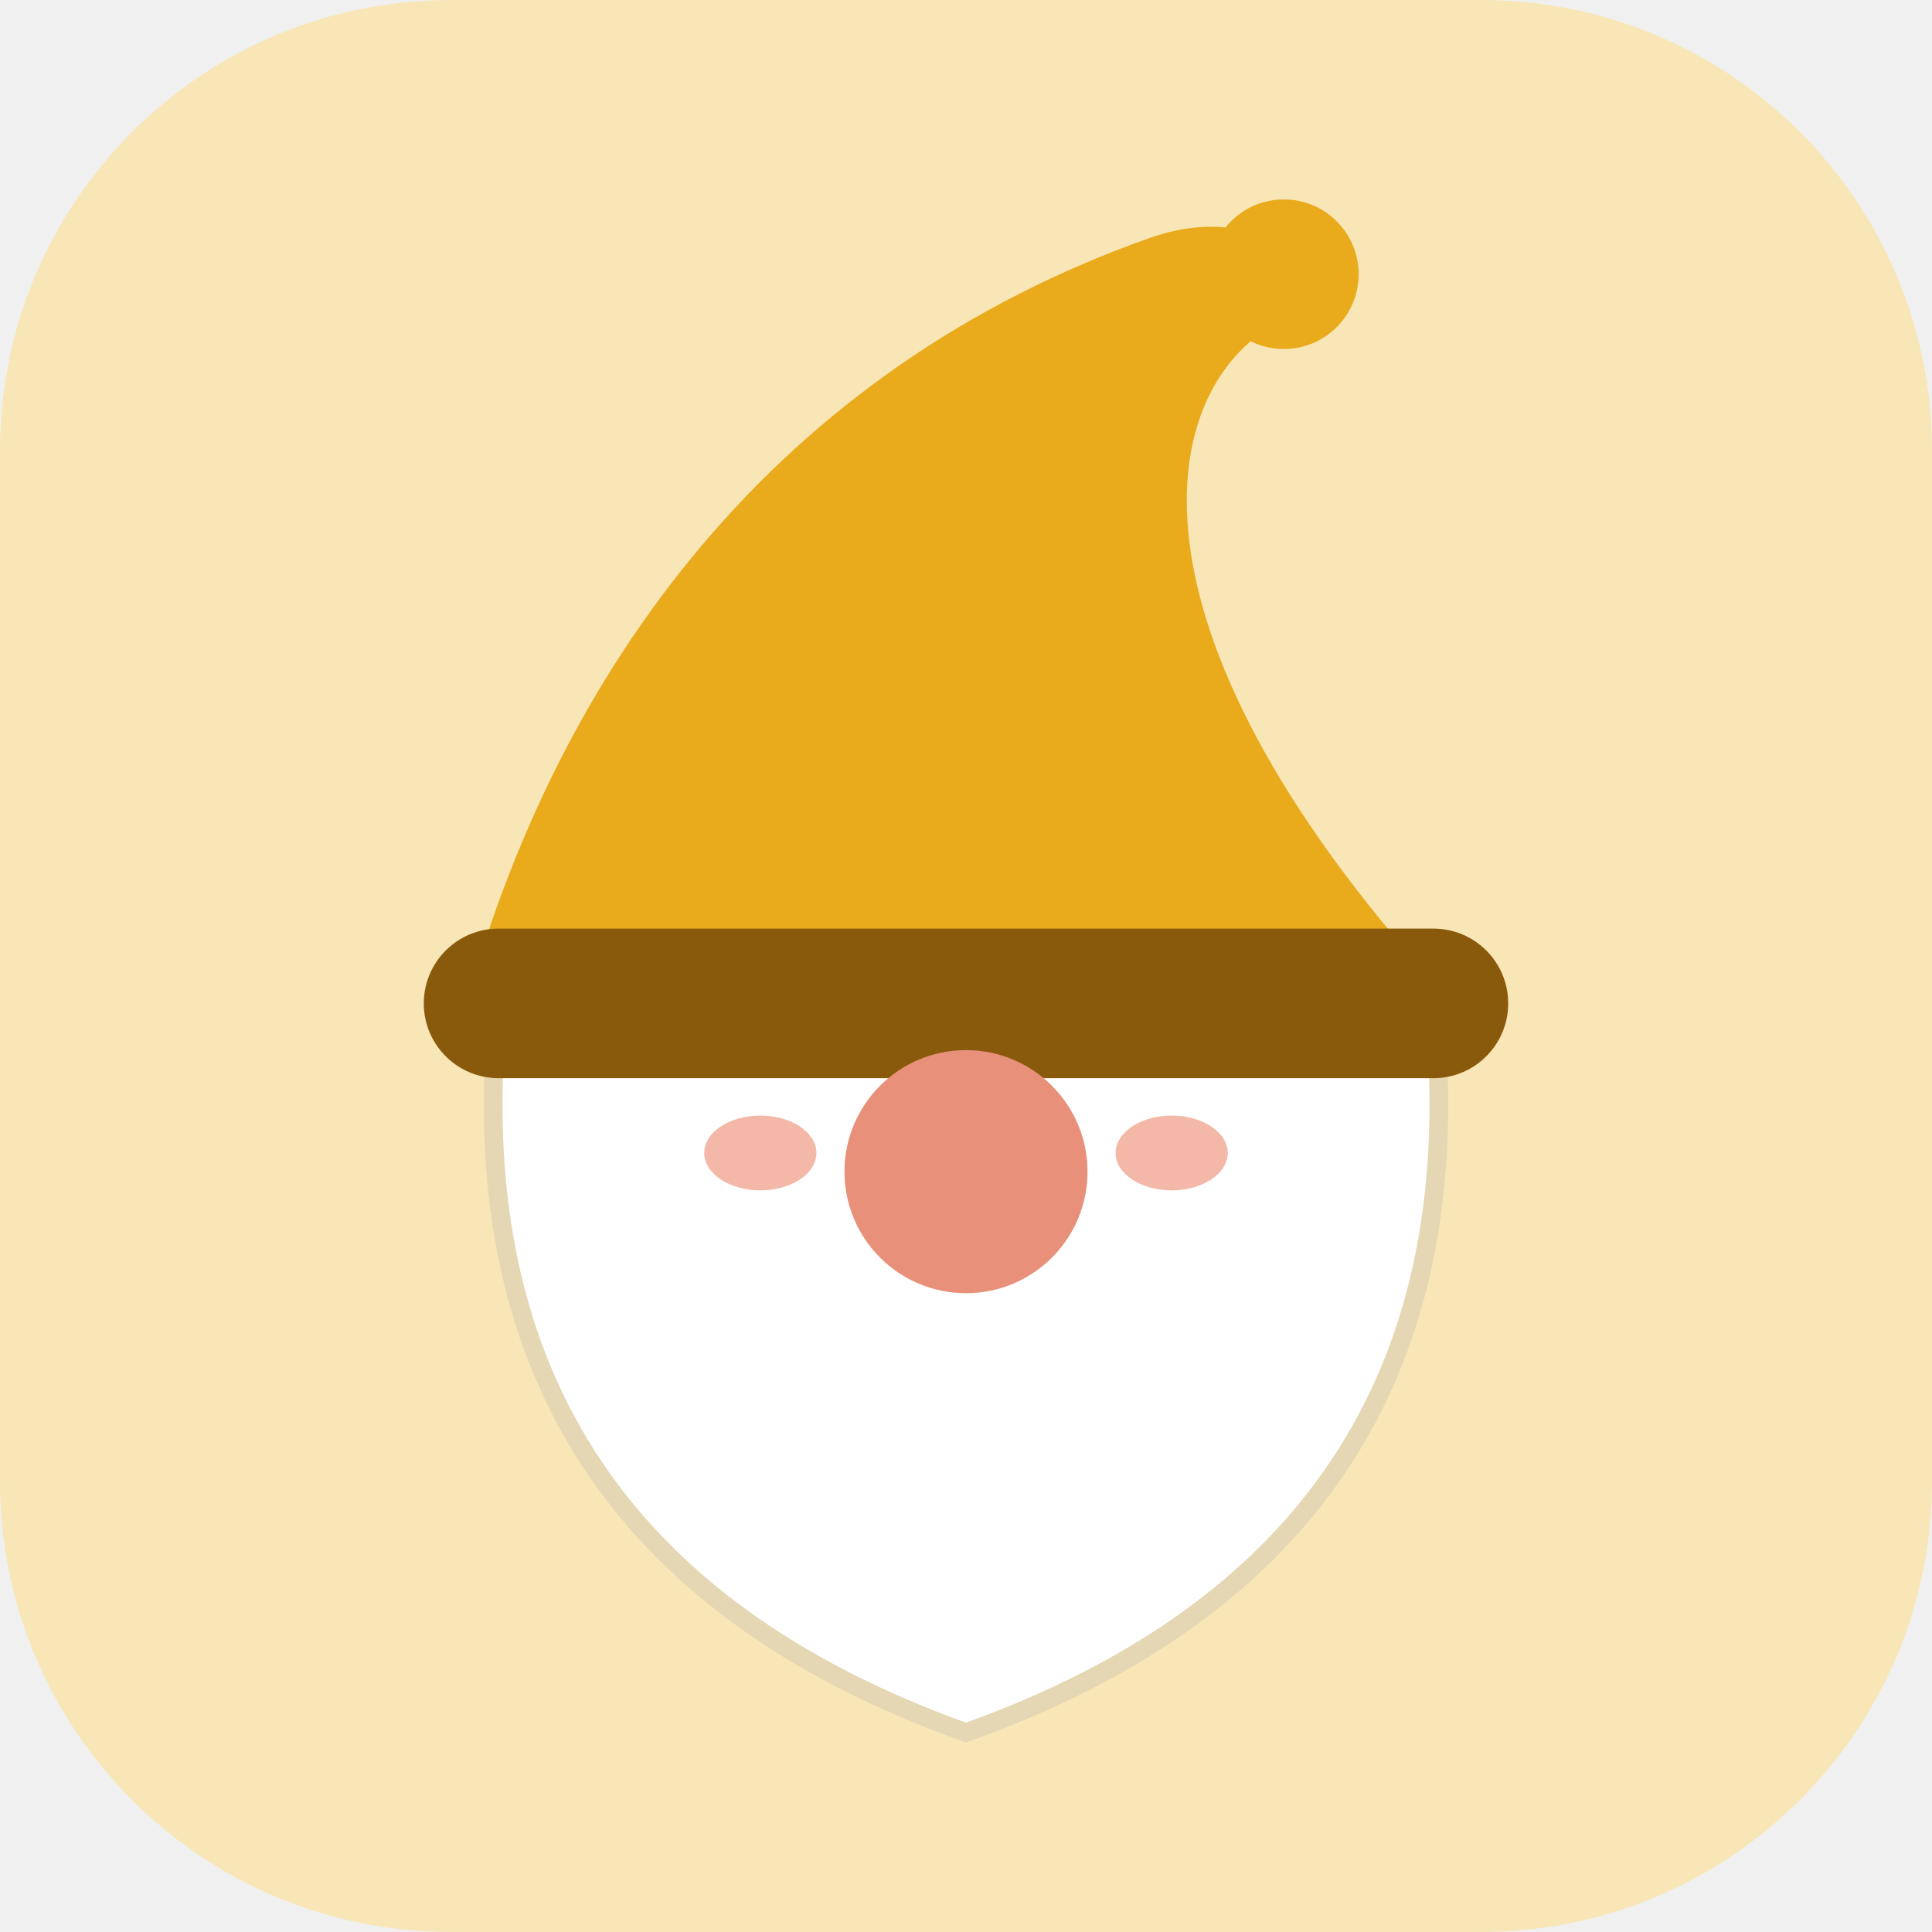
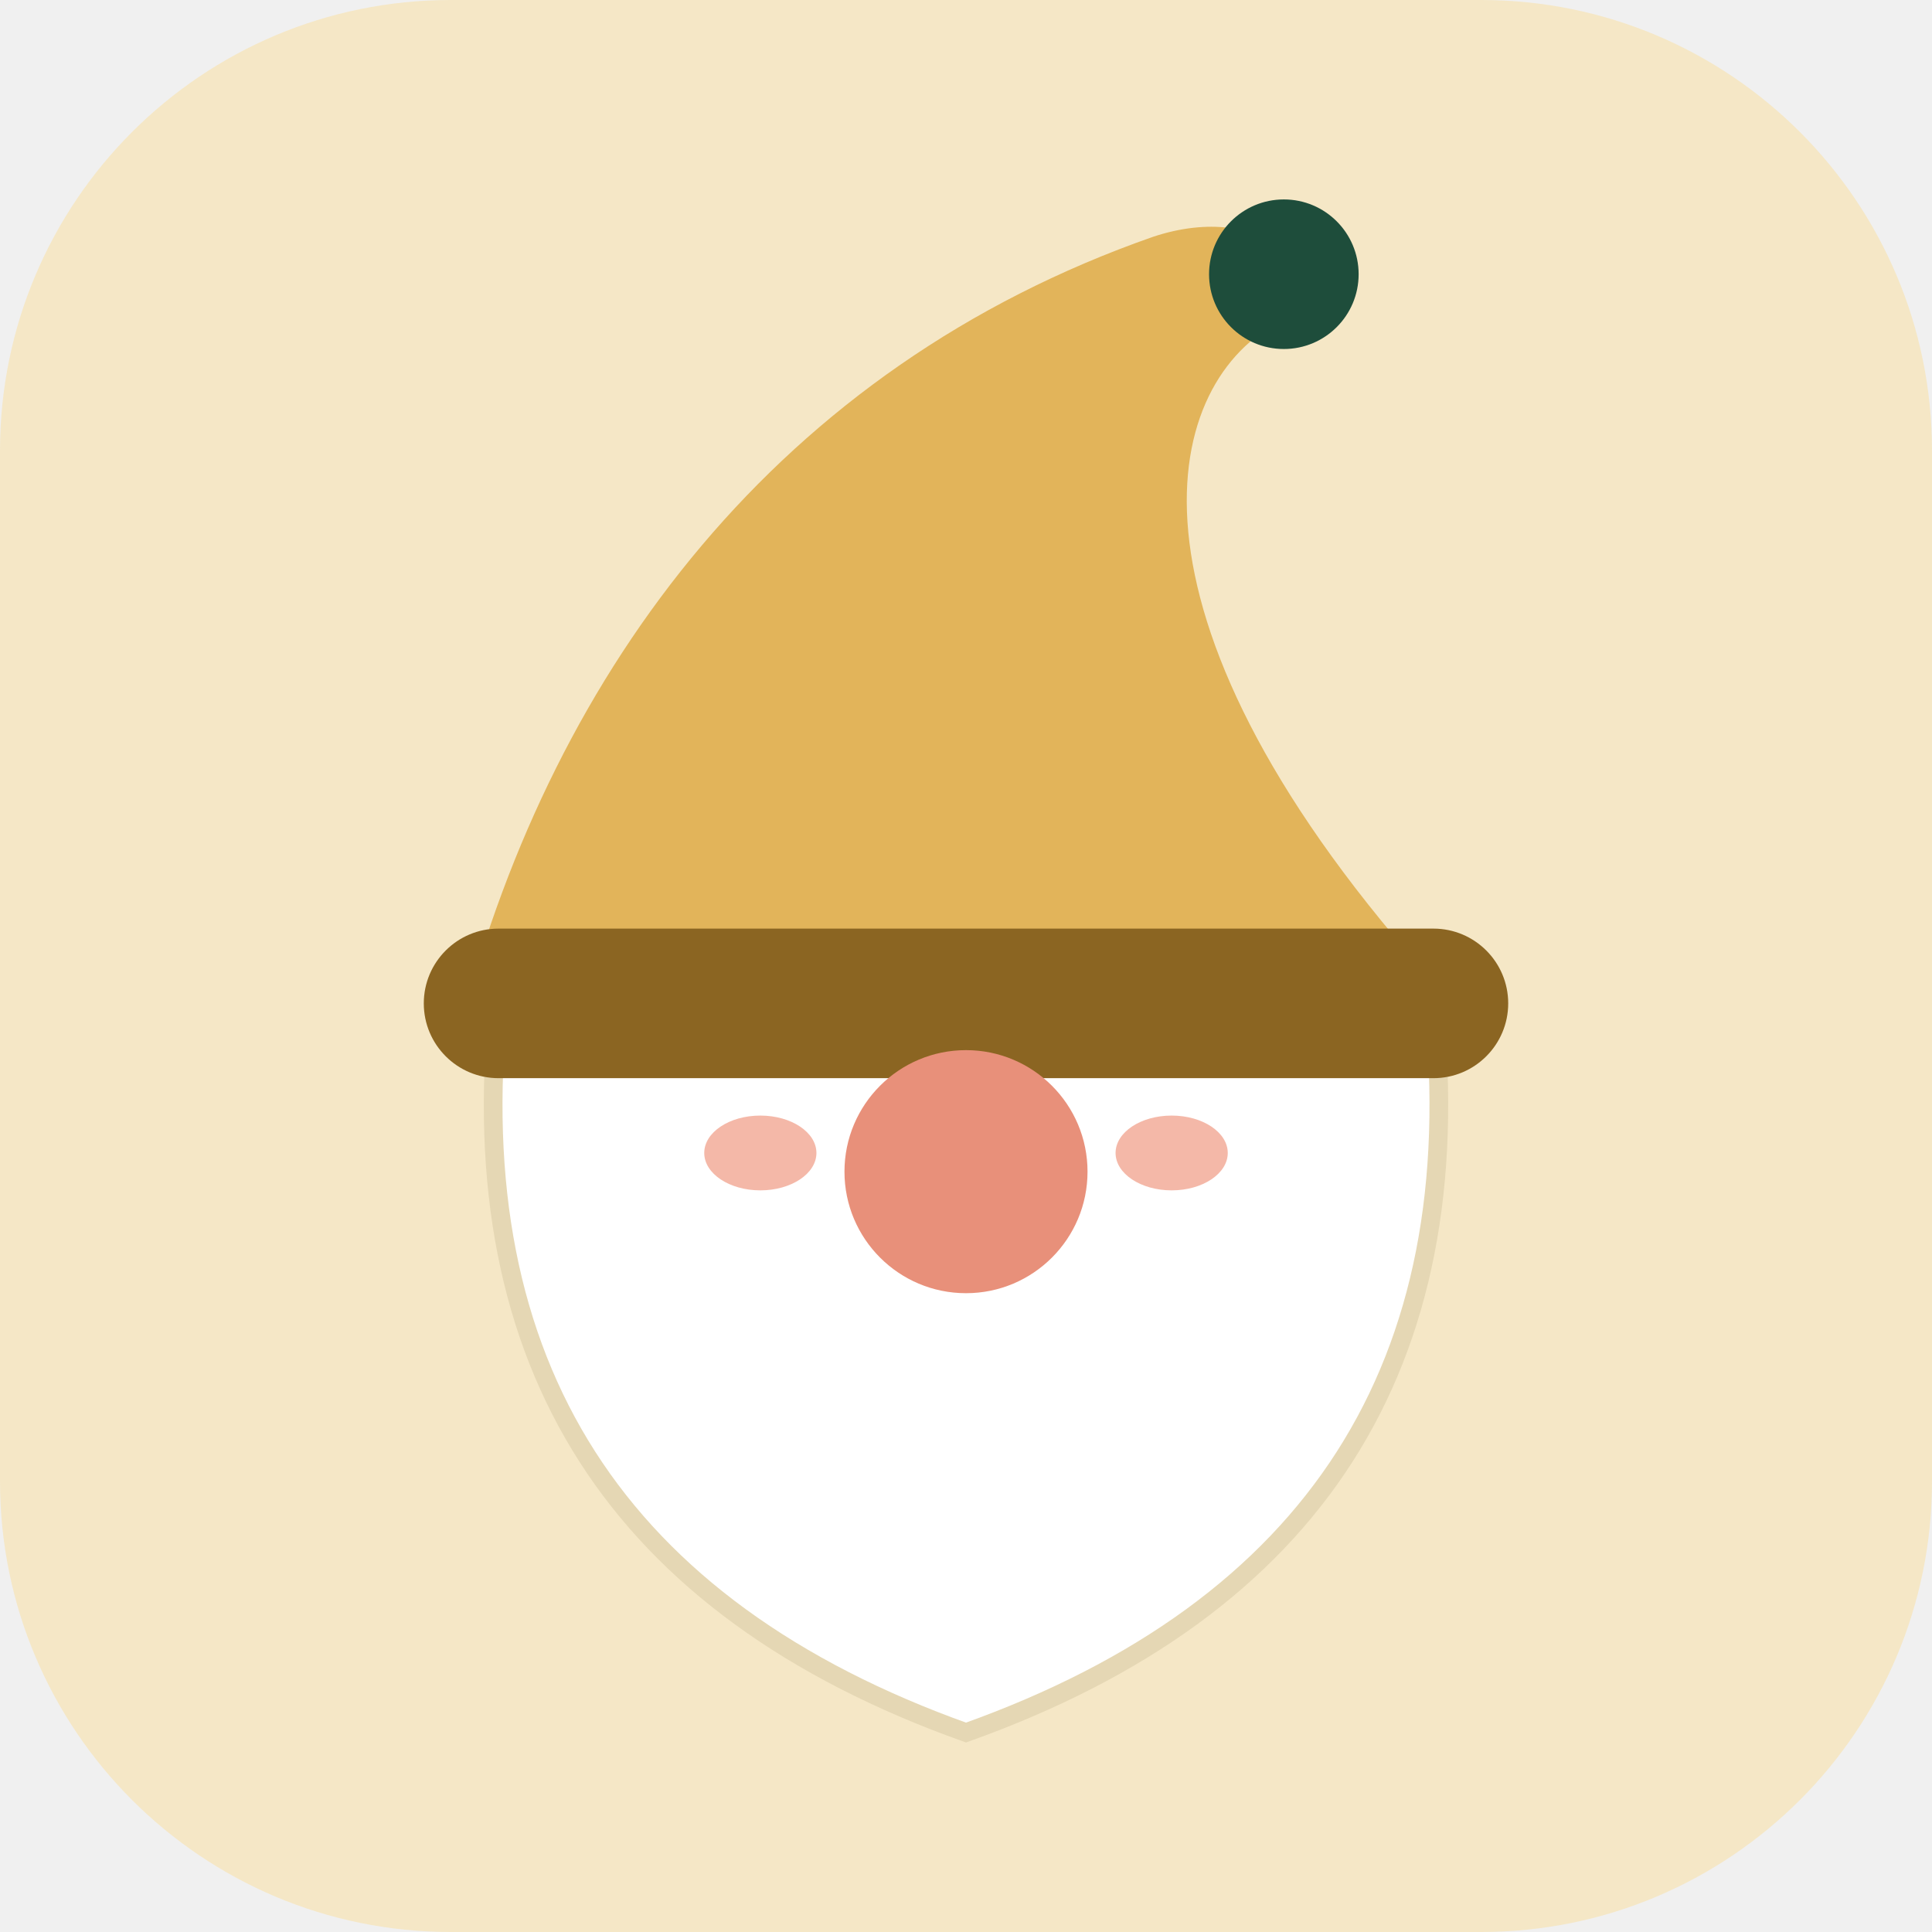
<svg xmlns="http://www.w3.org/2000/svg" viewBox="0 0 120 120" width="512" height="512" role="img" aria-label="Домовик (режим власника) — іконка застосунку">
-   <rect width="120" height="120" rx="28" fill="#F8E6B6" />
+   <rect width="120" height="120" rx="28" fill="#F5E7C6" />
  <svg x="24" y="10" width="72" height="100" viewBox="38 4 124 172">
    <path d="M50 94 Q44 152 100 172 Q156 152 150 94 Z" fill="#FFFFFF" stroke="#E5D7B4" stroke-width="2" />
-     <path d="M46 96 C 56 58, 80 26, 120 12 C 132 8, 140 16, 132 22 C 120 30, 116 56, 154 96 Z" fill="#E9AA1C" />
-     <circle cx="134" cy="16" r="8" fill="#E9AA1C" />
-     <rect x="42" y="86" width="116" height="16" rx="8" fill="#8A5A0C" />
+     <path d="M46 96 C 56 58, 80 26, 120 12 C 132 8, 140 16, 132 22 C 120 30, 116 56, 154 96 Z" fill="#E2B45A" />
+     <circle cx="134" cy="16" r="8" fill="#1E4D3B" />
+     <rect x="42" y="86" width="116" height="16" rx="8" fill="#8B6522" />
    <ellipse cx="78" cy="110" rx="6" ry="4" fill="#F4B8A8" />
    <ellipse cx="122" cy="110" rx="6" ry="4" fill="#F4B8A8" />
    <circle cx="100" cy="112" r="13" fill="#E8907A" />
  </svg>
</svg>
